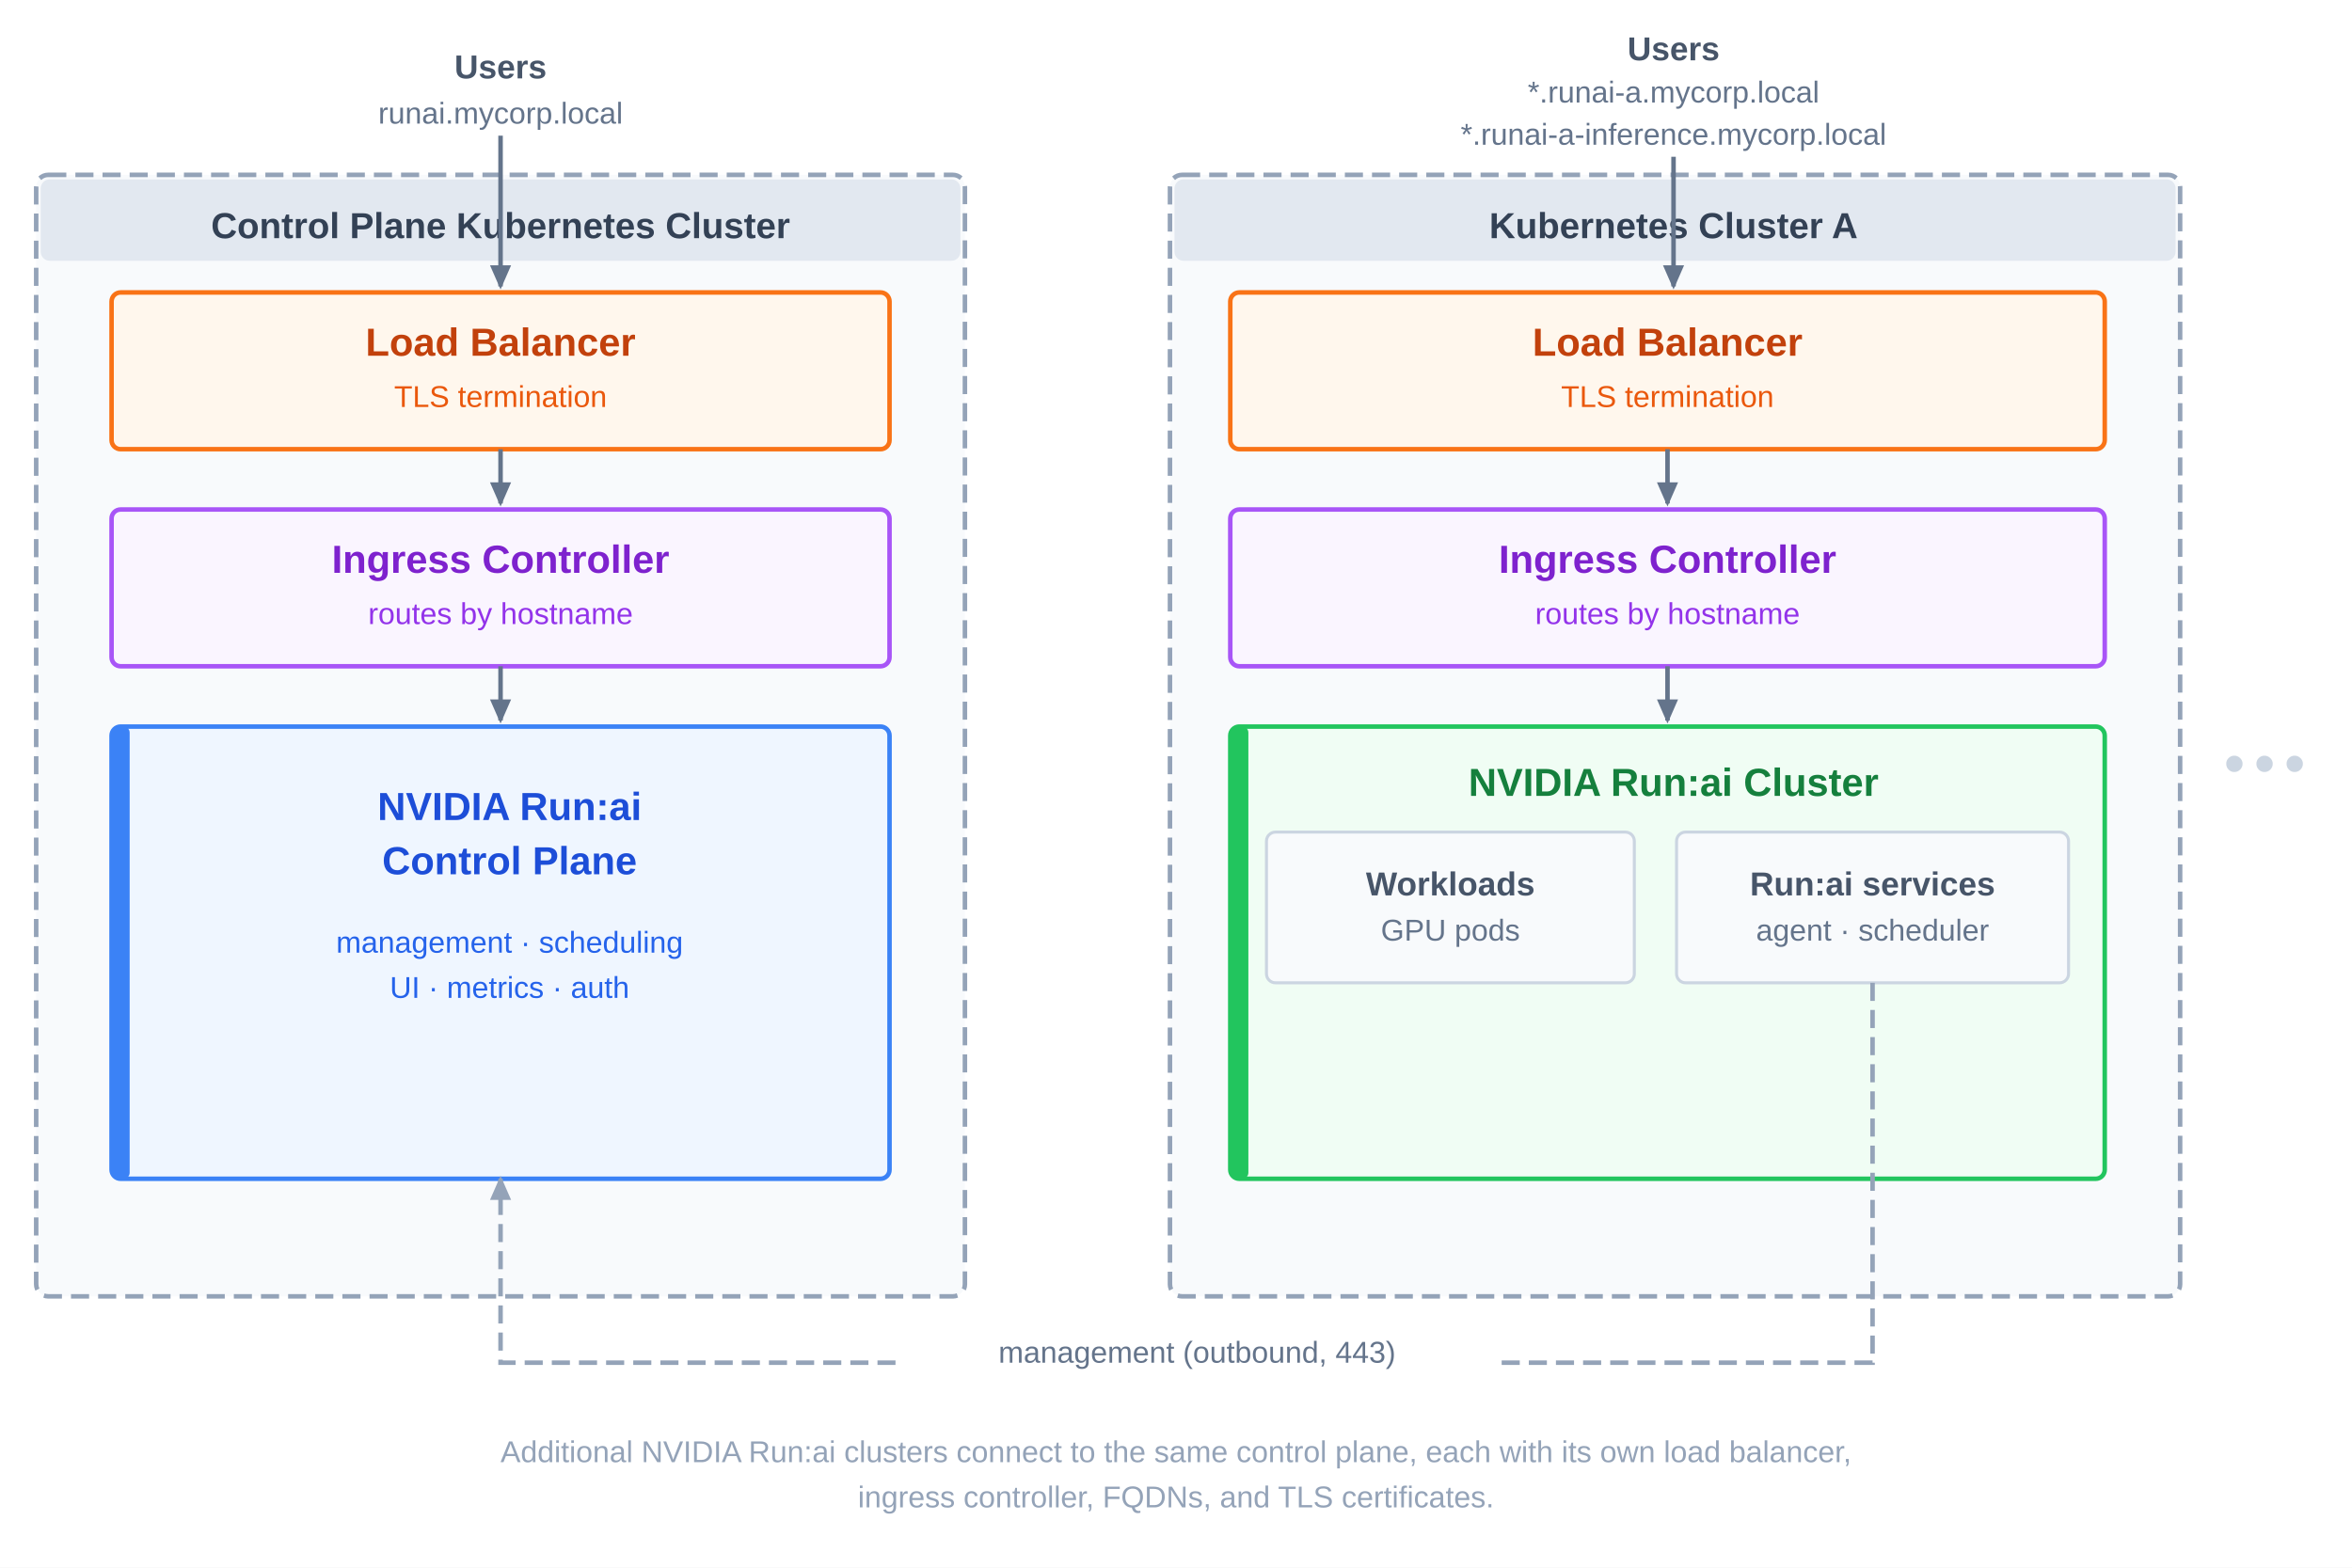
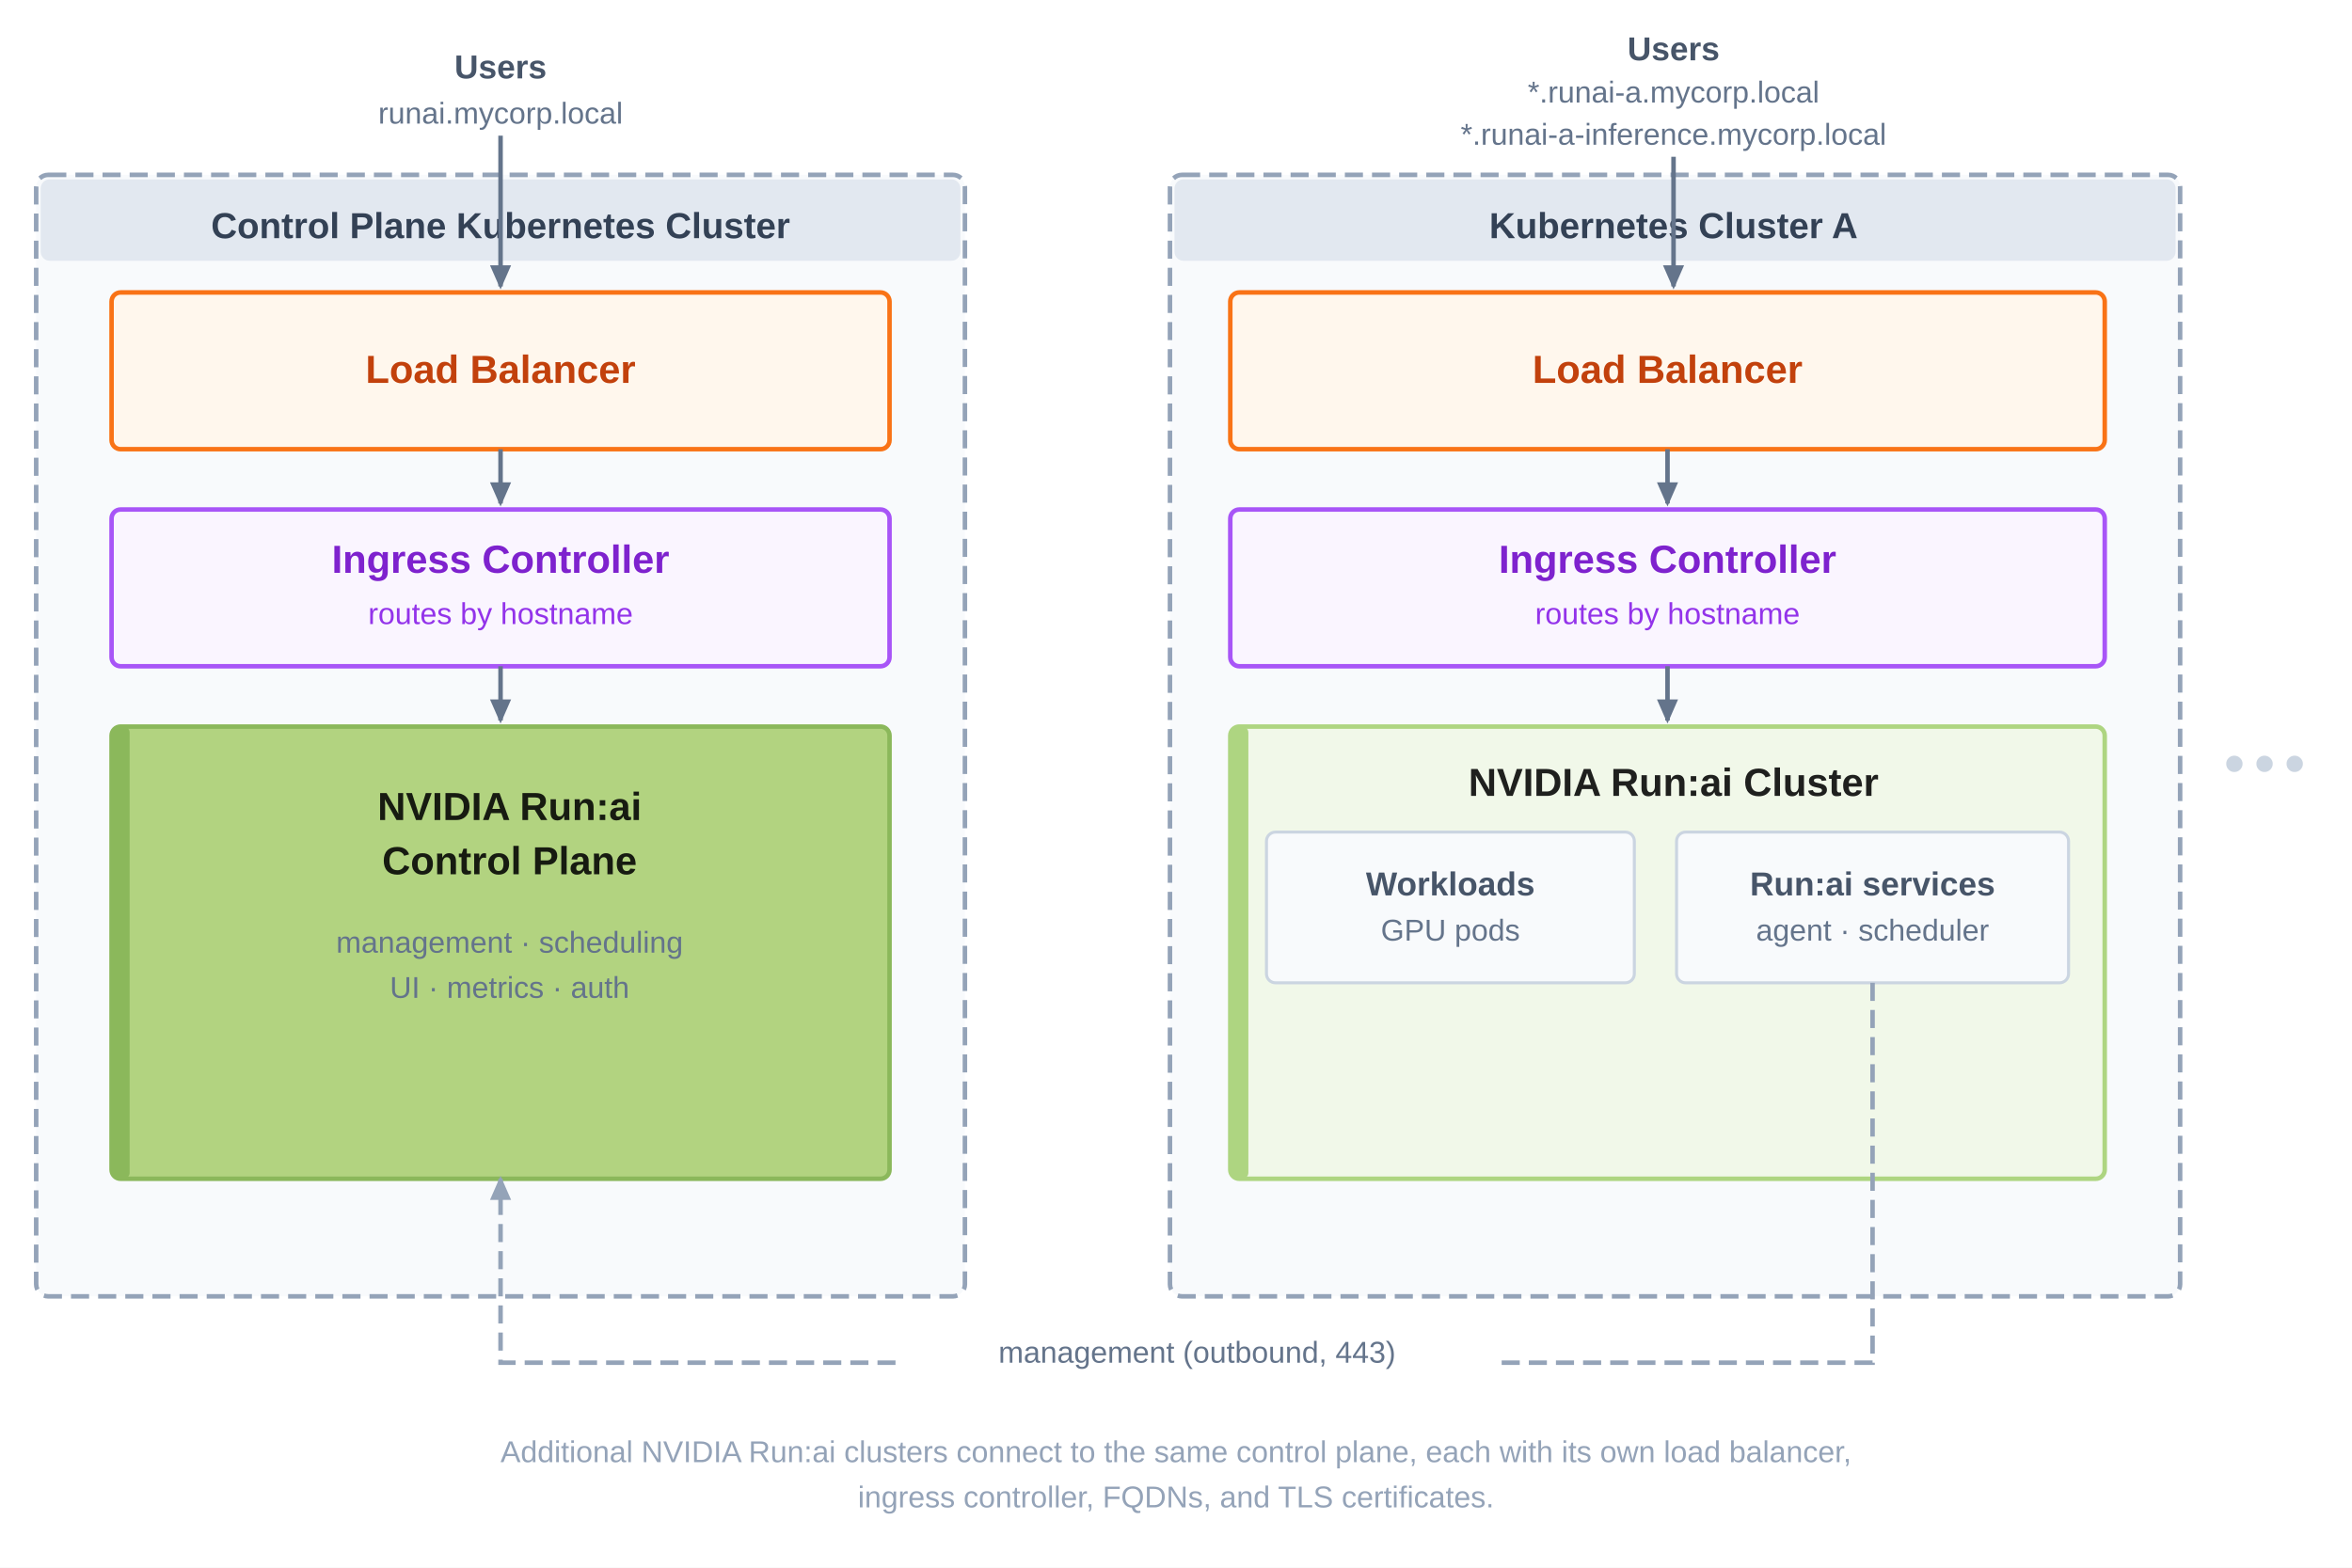
<svg xmlns="http://www.w3.org/2000/svg" viewBox="0 0 780 520" width="780" height="520">
  <defs>
    <marker id="arrow" markerWidth="8" markerHeight="7" refX="7" refY="3.5" orient="auto" markerUnits="userSpaceOnUse">
      <polygon points="0 0, 8 3.5, 0 7" fill="#64748B" />
    </marker>
    <marker id="arrow-mgmt" markerWidth="8" markerHeight="7" refX="7" refY="3.5" orient="auto" markerUnits="userSpaceOnUse">
      <polygon points="0 0, 8 3.5, 0 7" fill="#94A3B8" />
    </marker>
  </defs>
  <rect width="780" height="520" fill="white" />
  <rect x="12" y="58" width="308" height="372" fill="#F8FAFC" stroke="#94A3B8" stroke-width="1.5" stroke-dasharray="6,3" rx="4" />
  <rect x="13.5" y="59.5" width="305" height="27" fill="#E2E8F0" rx="3" />
  <text x="166" y="79" font-family="'Segoe UI', Arial, sans-serif" font-size="12" font-weight="bold" fill="#334155" text-anchor="middle">Control Plane Kubernetes Cluster</text>
  <text x="166" y="26" font-family="'Segoe UI', Arial, sans-serif" font-size="11" font-weight="bold" fill="#475569" text-anchor="middle">Users</text>
  <text x="166" y="41" font-family="'Segoe UI', Arial, sans-serif" font-size="10" fill="#64748B" text-anchor="middle">runai.mycorp.local</text>
  <line x1="166" y1="45" x2="166" y2="95" stroke="#64748B" stroke-width="1.5" marker-end="url(#arrow)" />
  <rect x="37" y="97" width="258" height="52" fill="#FFF7ED" stroke="#F97316" stroke-width="1.5" rx="3" />
-   <text x="166" y="118" font-family="'Segoe UI', Arial, sans-serif" font-size="13" font-weight="bold" fill="#C2410C" text-anchor="middle">Load Balancer</text>
-   <text x="166" y="135" font-family="'Segoe UI', Arial, sans-serif" font-size="10" fill="#EA580C" text-anchor="middle">TLS termination</text>
+   <text x="166" y="127" font-family="'Segoe UI', Arial, sans-serif" font-size="13" font-weight="bold" fill="#C2410C" text-anchor="middle">Load Balancer</text>
  <line x1="166" y1="149" x2="166" y2="167" stroke="#64748B" stroke-width="1.5" marker-end="url(#arrow)" />
  <rect x="37" y="169" width="258" height="52" fill="#FAF5FF" stroke="#A855F7" stroke-width="1.5" rx="3" />
  <text x="166" y="190" font-family="'Segoe UI', Arial, sans-serif" font-size="13" font-weight="bold" fill="#7E22CE" text-anchor="middle">Ingress Controller</text>
  <text x="166" y="207" font-family="'Segoe UI', Arial, sans-serif" font-size="10" fill="#9333EA" text-anchor="middle">routes by hostname</text>
  <line x1="166" y1="221" x2="166" y2="239" stroke="#64748B" stroke-width="1.5" marker-end="url(#arrow)" />
-   <rect x="37" y="241" width="258" height="150" fill="#EFF6FF" stroke="#3B82F6" stroke-width="1.5" rx="3" />
-   <rect x="37" y="241" width="6" height="150" fill="#3B82F6" rx="2" />
-   <text x="169" y="272" font-family="'Segoe UI', Arial, sans-serif" font-size="13" font-weight="bold" fill="#1D4ED8" text-anchor="middle">NVIDIA Run:ai</text>
-   <text x="169" y="290" font-family="'Segoe UI', Arial, sans-serif" font-size="13" font-weight="bold" fill="#1D4ED8" text-anchor="middle">Control Plane</text>
-   <text x="169" y="316" font-family="'Segoe UI', Arial, sans-serif" font-size="10" fill="#2563EB" text-anchor="middle">management · scheduling</text>
-   <text x="169" y="331" font-family="'Segoe UI', Arial, sans-serif" font-size="10" fill="#2563EB" text-anchor="middle">UI · metrics · auth</text>
+   <rect x="37" y="241" width="258" height="150" fill="#B2D380" stroke="#8BB85B" stroke-width="1.5" rx="3" />
+   <rect x="37" y="241" width="6" height="150" fill="#8BB85B" rx="2" />
+   <text x="169" y="272" font-family="'Segoe UI', Arial, sans-serif" font-size="13" font-weight="bold" fill="#000000" fill-opacity="0.87" text-anchor="middle">NVIDIA Run:ai</text>
+   <text x="169" y="290" font-family="'Segoe UI', Arial, sans-serif" font-size="13" font-weight="bold" fill="#000000" fill-opacity="0.87" text-anchor="middle">Control Plane</text>
+   <text x="169" y="316" font-family="'Segoe UI', Arial, sans-serif" font-size="10" fill="#64748B" text-anchor="middle">management · scheduling</text>
+   <text x="169" y="331" font-family="'Segoe UI', Arial, sans-serif" font-size="10" fill="#64748B" text-anchor="middle">UI · metrics · auth</text>
  <rect x="388" y="58" width="335" height="372" fill="#F8FAFC" stroke="#94A3B8" stroke-width="1.5" stroke-dasharray="6,3" rx="4" />
  <rect x="389.5" y="59.5" width="332" height="27" fill="#E2E8F0" rx="3" />
  <text x="555" y="79" font-family="'Segoe UI', Arial, sans-serif" font-size="12" font-weight="bold" fill="#334155" text-anchor="middle">Kubernetes Cluster A</text>
  <text x="555" y="20" font-family="'Segoe UI', Arial, sans-serif" font-size="11" font-weight="bold" fill="#475569" text-anchor="middle">Users</text>
  <text x="555" y="34" font-family="'Segoe UI', Arial, sans-serif" font-size="10" fill="#64748B" text-anchor="middle">*.runai-a.mycorp.local</text>
  <text x="555" y="48" font-family="'Segoe UI', Arial, sans-serif" font-size="10" fill="#64748B" text-anchor="middle">*.runai-a-inference.mycorp.local</text>
  <line x1="555" y1="52" x2="555" y2="95" stroke="#64748B" stroke-width="1.5" marker-end="url(#arrow)" />
  <rect x="408" y="97" width="290" height="52" fill="#FFF7ED" stroke="#F97316" stroke-width="1.5" rx="3" />
-   <text x="553" y="118" font-family="'Segoe UI', Arial, sans-serif" font-size="13" font-weight="bold" fill="#C2410C" text-anchor="middle">Load Balancer</text>
-   <text x="553" y="135" font-family="'Segoe UI', Arial, sans-serif" font-size="10" fill="#EA580C" text-anchor="middle">TLS termination</text>
+   <text x="553" y="127" font-family="'Segoe UI', Arial, sans-serif" font-size="13" font-weight="bold" fill="#C2410C" text-anchor="middle">Load Balancer</text>
  <line x1="553" y1="149" x2="553" y2="167" stroke="#64748B" stroke-width="1.5" marker-end="url(#arrow)" />
  <rect x="408" y="169" width="290" height="52" fill="#FAF5FF" stroke="#A855F7" stroke-width="1.5" rx="3" />
  <text x="553" y="190" font-family="'Segoe UI', Arial, sans-serif" font-size="13" font-weight="bold" fill="#7E22CE" text-anchor="middle">Ingress Controller</text>
  <text x="553" y="207" font-family="'Segoe UI', Arial, sans-serif" font-size="10" fill="#9333EA" text-anchor="middle">routes by hostname</text>
  <line x1="553" y1="221" x2="553" y2="239" stroke="#64748B" stroke-width="1.5" marker-end="url(#arrow)" />
-   <rect x="408" y="241" width="290" height="150" fill="#F0FDF4" stroke="#22C55E" stroke-width="1.5" rx="3" />
-   <rect x="408" y="241" width="6" height="150" fill="#22C55E" rx="2" />
-   <text x="555" y="264" font-family="'Segoe UI', Arial, sans-serif" font-size="13" font-weight="bold" fill="#15803D" text-anchor="middle">NVIDIA Run:ai Cluster</text>
+   <rect x="408" y="241" width="290" height="150" fill="#F1F8E9" stroke="#AED581" stroke-width="1.5" rx="3" />
+   <rect x="408" y="241" width="6" height="150" fill="#AED581" rx="2" />
+   <text x="555" y="264" font-family="'Segoe UI', Arial, sans-serif" font-size="13" font-weight="bold" fill="#000000" fill-opacity="0.87" text-anchor="middle">NVIDIA Run:ai Cluster</text>
  <rect x="420" y="276" width="122" height="50" fill="#F8FAFC" stroke="#CBD5E1" stroke-width="1" rx="3" />
  <text x="481" y="297" font-family="'Segoe UI', Arial, sans-serif" font-size="11" font-weight="bold" fill="#475569" text-anchor="middle">Workloads</text>
  <text x="481" y="312" font-family="'Segoe UI', Arial, sans-serif" font-size="10" fill="#64748B" text-anchor="middle">GPU pods</text>
  <rect x="556" y="276" width="130" height="50" fill="#F8FAFC" stroke="#CBD5E1" stroke-width="1" rx="3" />
  <text x="621" y="297" font-family="'Segoe UI', Arial, sans-serif" font-size="11" font-weight="bold" fill="#475569" text-anchor="middle">Run:ai services</text>
  <text x="621" y="312" font-family="'Segoe UI', Arial, sans-serif" font-size="10" fill="#64748B" text-anchor="middle">agent · scheduler</text>
  <text x="751" y="260" font-family="'Segoe UI', Arial, sans-serif" font-size="20" fill="#CBD5E1" text-anchor="middle" letter-spacing="3">•••</text>
  <path d="M 621,326 L 621,452 L 166,452 L 166,391" fill="none" stroke="#94A3B8" stroke-width="1.5" stroke-dasharray="6,3" marker-end="url(#arrow-mgmt)" />
  <rect x="297" y="439" width="200" height="18" fill="white" rx="2" />
  <text x="397" y="452" font-family="'Segoe UI', Arial, sans-serif" font-size="10" fill="#64748B" text-anchor="middle">management (outbound, 443)</text>
  <text x="390" y="485" font-family="'Segoe UI', Arial, sans-serif" font-size="10" fill="#94A3B8" text-anchor="middle">Additional NVIDIA Run:ai clusters connect to the same control plane, each with its own load balancer,</text>
  <text x="390" y="500" font-family="'Segoe UI', Arial, sans-serif" font-size="10" fill="#94A3B8" text-anchor="middle">ingress controller, FQDNs, and TLS certificates.</text>
</svg>
